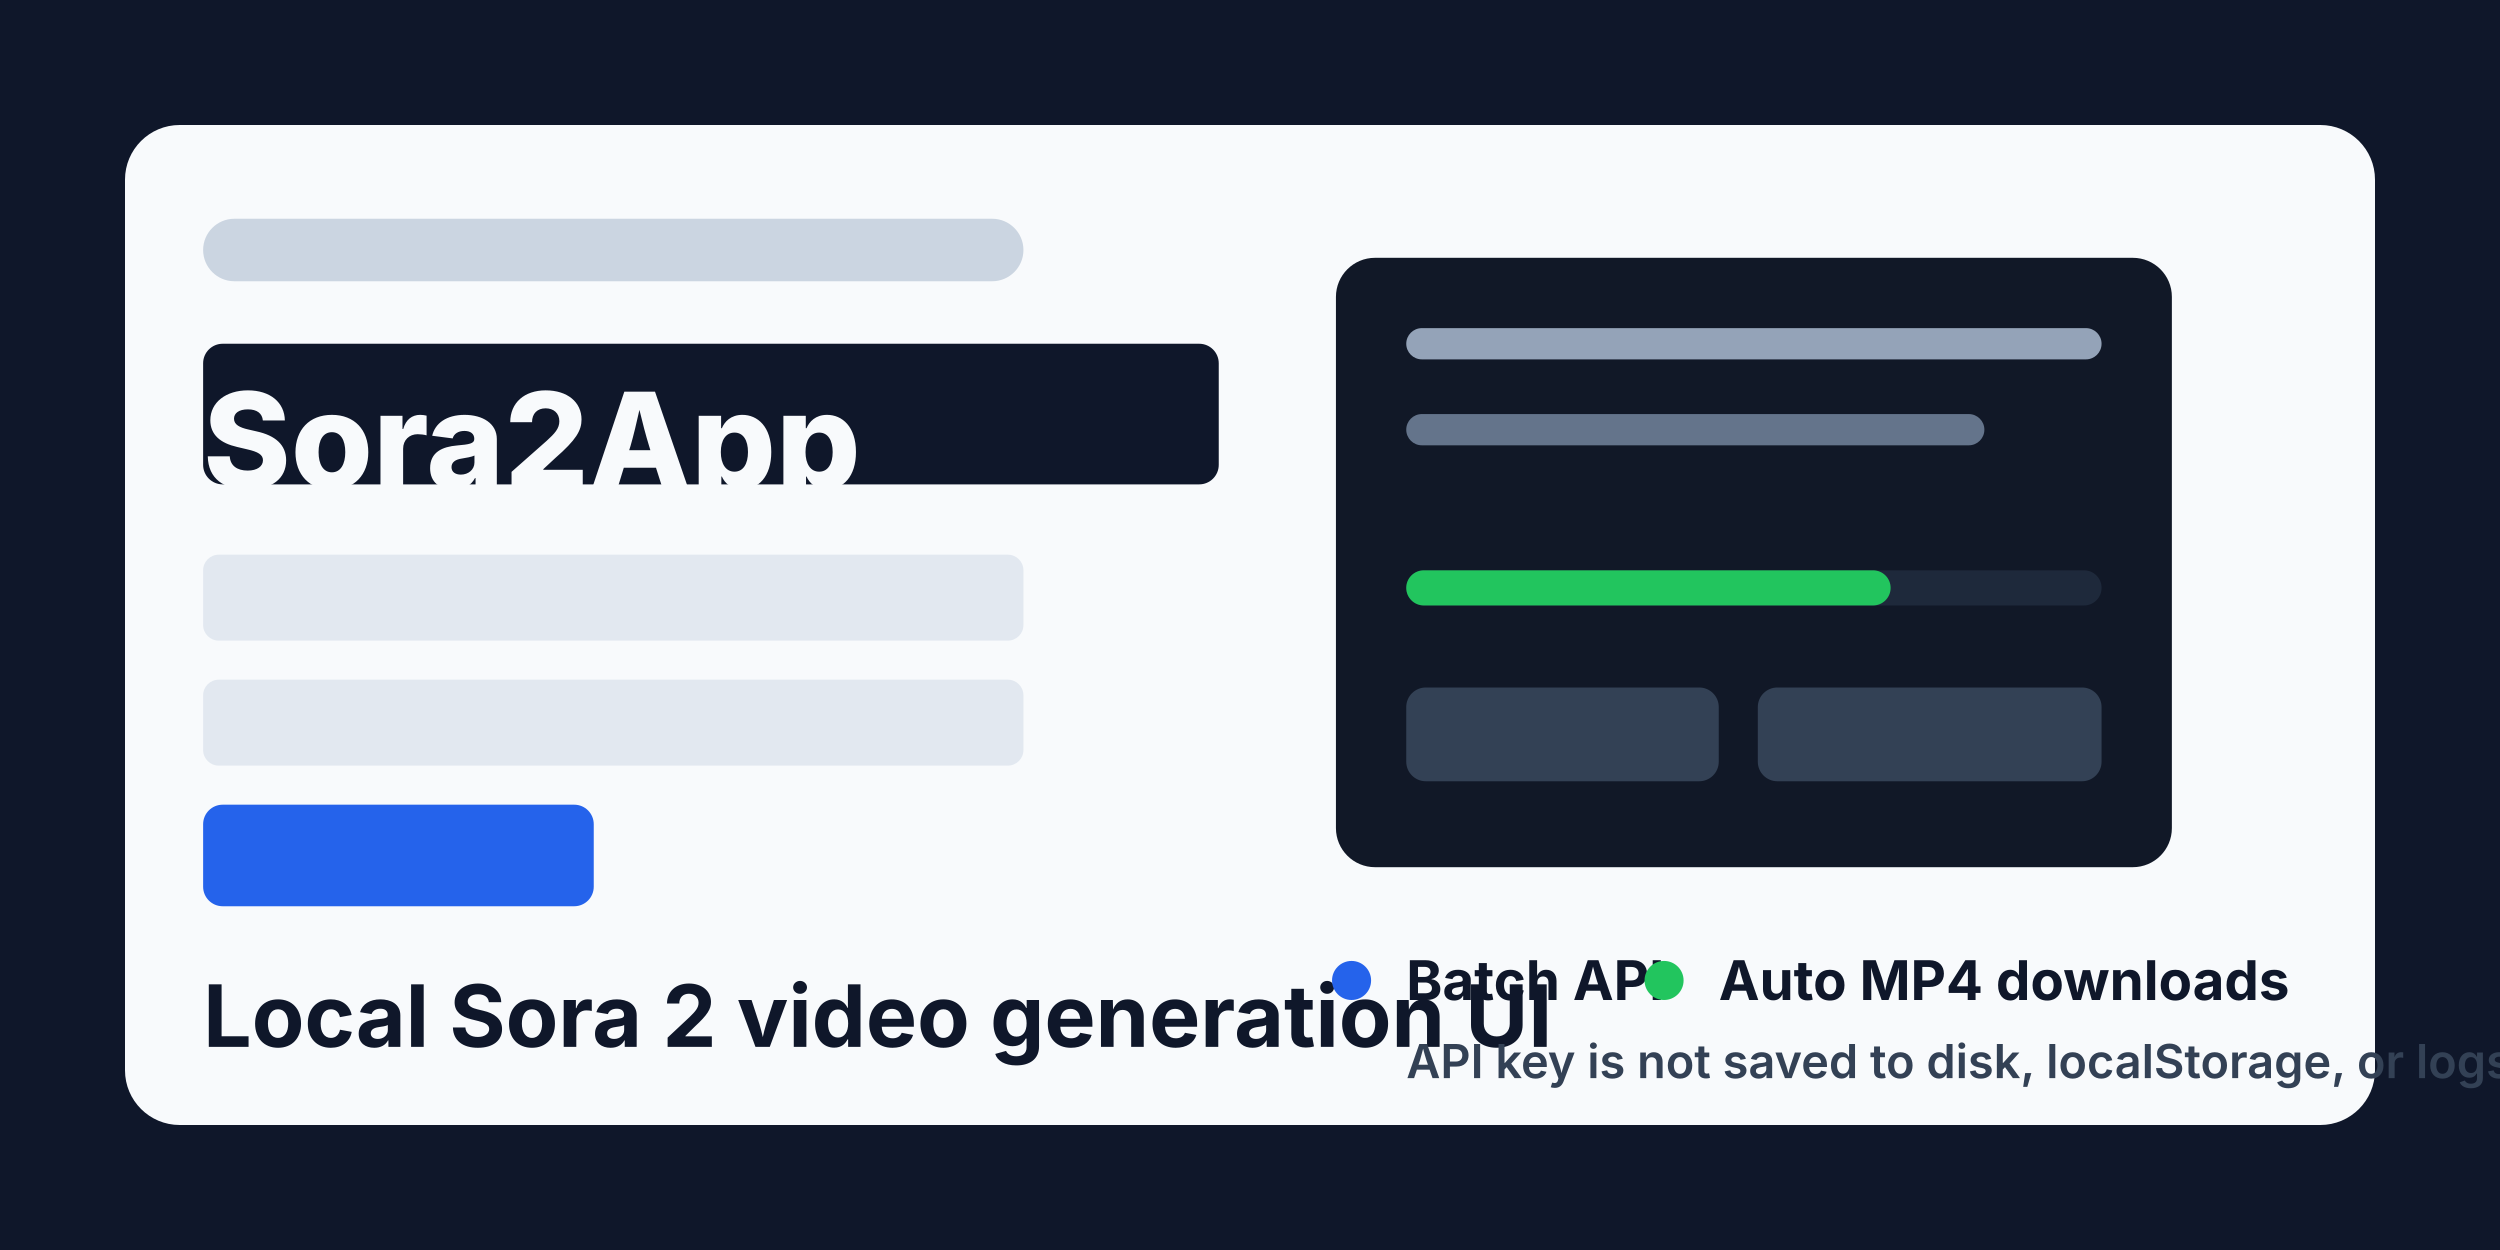
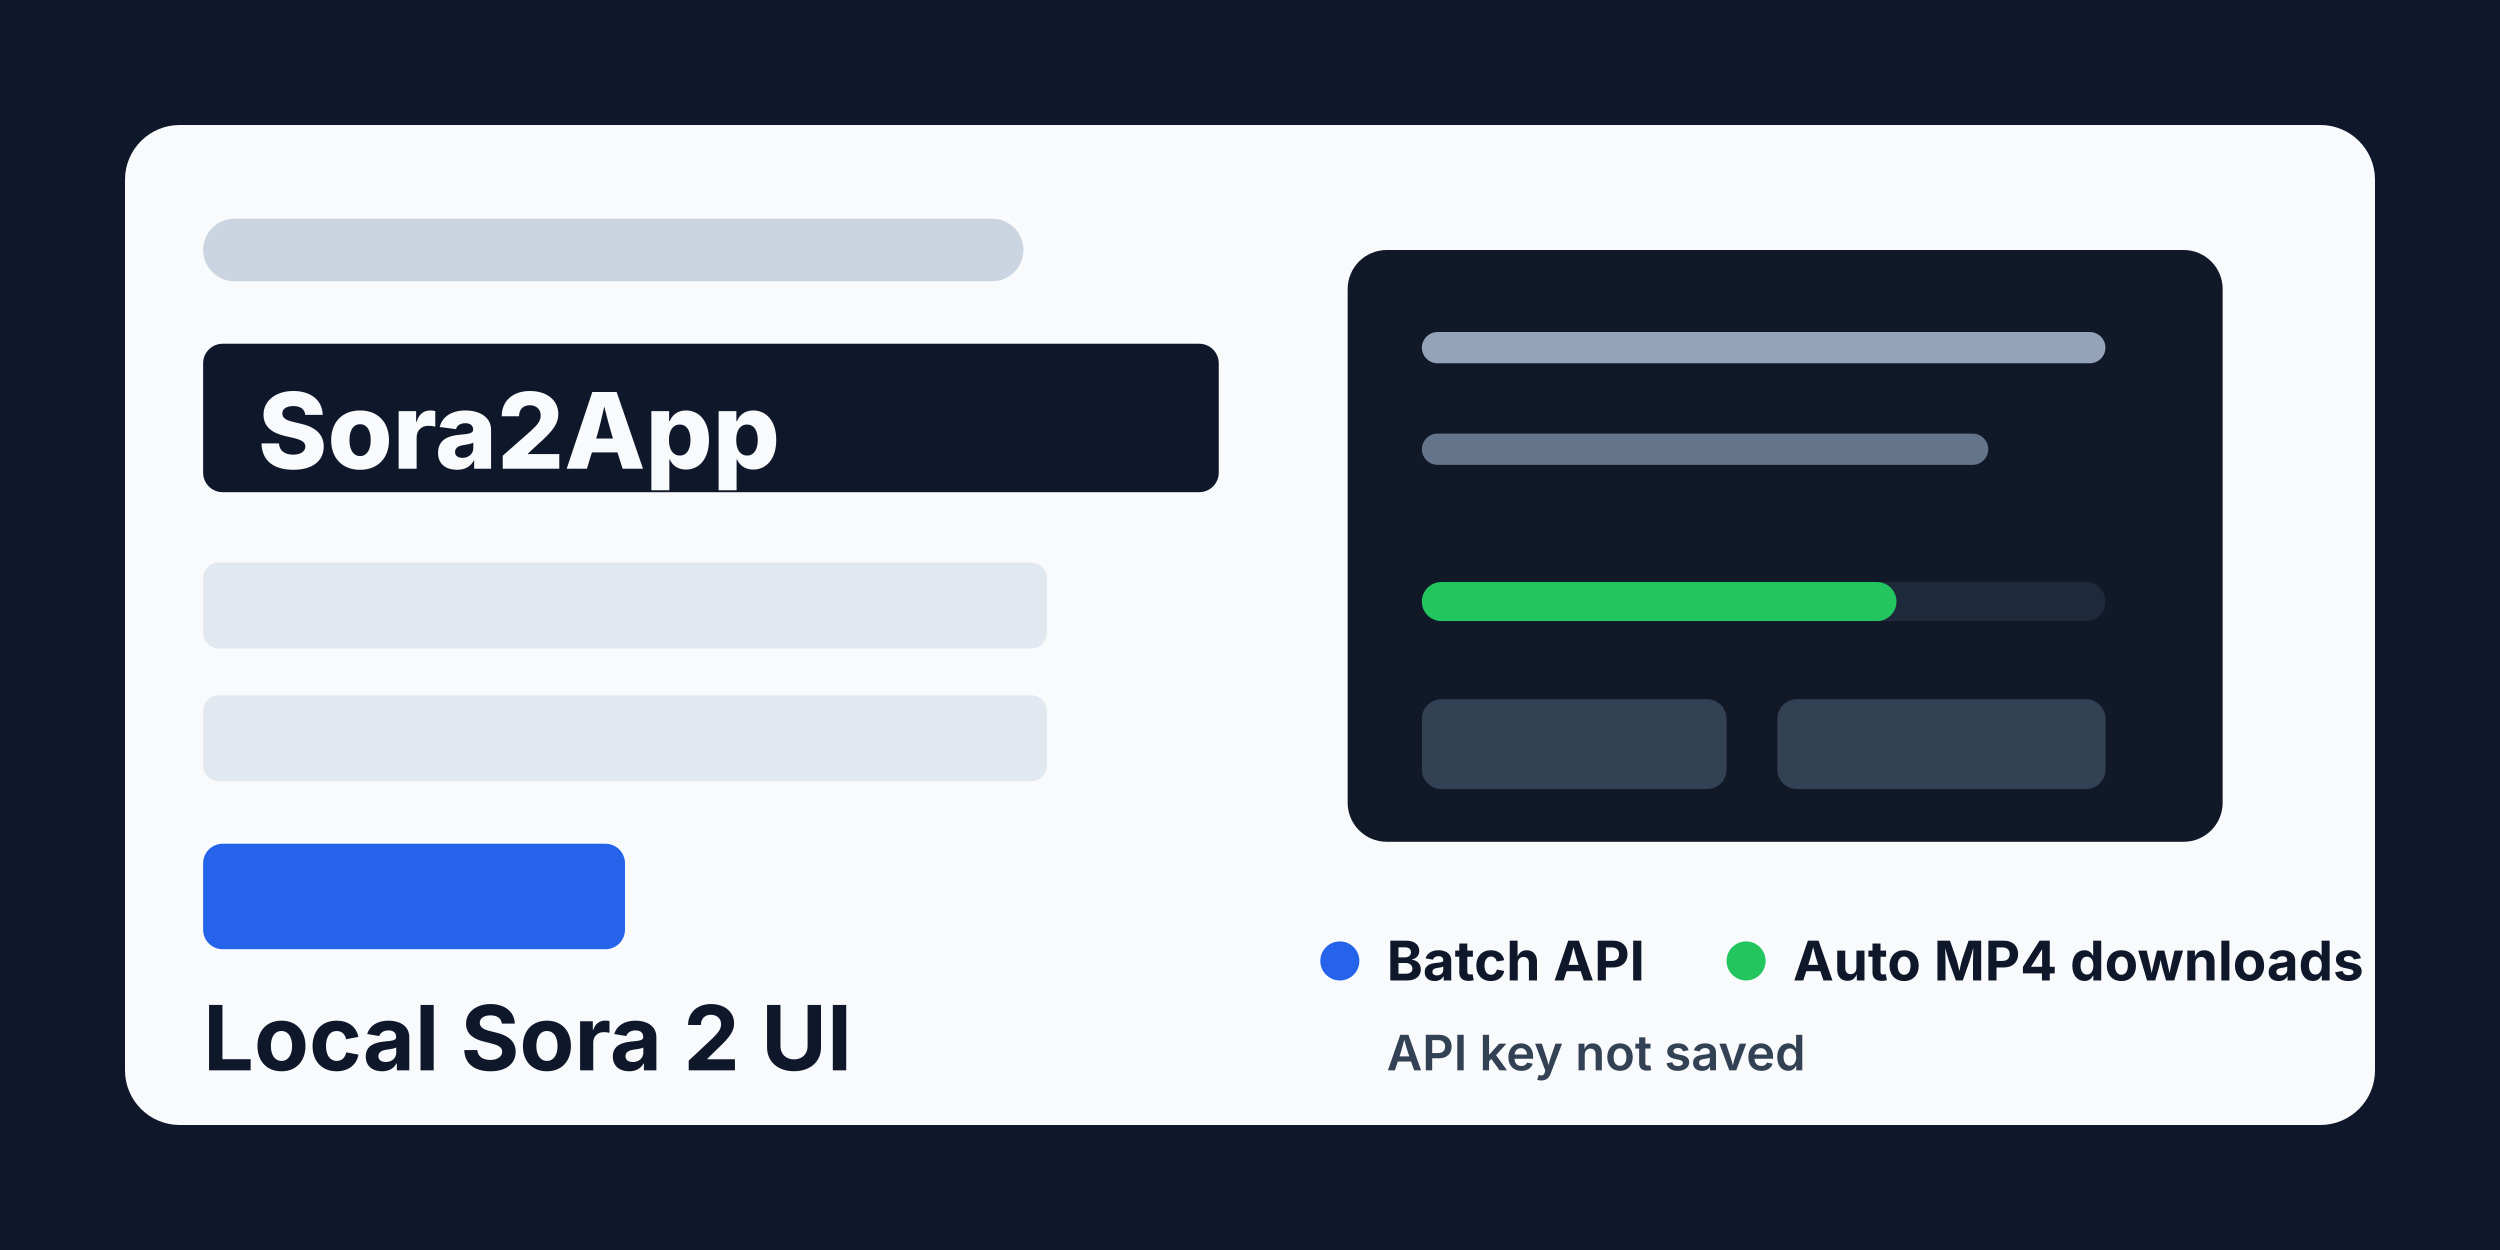
<svg xmlns="http://www.w3.org/2000/svg" width="1280" height="640" viewBox="0 0 1280 640" fill="none" role="img" aria-labelledby="title desc">
  <rect width="1280" height="640" fill="#0F172A" />
  <rect x="64" y="64" width="1152" height="512" rx="28" fill="#F8FAFC" />
  <rect x="104" y="112" width="420" height="32" rx="16" fill="#CBD5E1" />
-   <rect x="104" y="176" width="520" height="72" rx="10" fill="#0F172A" />
-   <rect x="104" y="284" width="420" height="44" rx="8" fill="#E2E8F0" />
-   <rect x="104" y="348" width="420" height="44" rx="8" fill="#E2E8F0" />
-   <rect x="104" y="412" width="200" height="52" rx="10" fill="#2563EB" />
-   <rect x="684" y="132" width="428" height="312" rx="20" fill="#111827" />
-   <rect x="720" y="168" width="356" height="16" rx="8" fill="#94A3B8" />
-   <rect x="720" y="212" width="296" height="16" rx="8" fill="#64748B" />
-   <rect x="720" y="292" width="356" height="18" rx="9" fill="#1E293B" />
-   <rect x="720" y="292" width="248" height="18" rx="9" fill="#22C55E" />
-   <rect x="720" y="352" width="160" height="48" rx="10" fill="#334155" />
-   <rect x="900" y="352" width="176" height="48" rx="10" fill="#334155" />
-   <text x="104" y="250" fill="#F8FAFC" font-family="Inter, Arial, sans-serif" font-size="68" font-weight="800">Sora2App</text>
-   <text x="104" y="536" fill="#0F172A" font-family="Inter, Arial, sans-serif" font-size="44" font-weight="700">Local Sora 2 video generation UI</text>
-   <text x="720" y="512" fill="#0F172A" font-family="Inter, Arial, sans-serif" font-size="28" font-weight="700">Batch API</text>
-   <circle cx="692" cy="502" r="10" fill="#2563EB" />
-   <text x="880" y="512" fill="#0F172A" font-family="Inter, Arial, sans-serif" font-size="28" font-weight="700">Auto MP4 downloads</text>
-   <circle cx="852" cy="502" r="10" fill="#22C55E" />
-   <text x="720" y="552" fill="#334155" font-family="Inter, Arial, sans-serif" font-size="24" font-weight="600">API key is not saved to disk, localStorage, or logs.</text>
+   <rect x="104" y="176" width="520" height="76" rx="10" fill="#0F172A" />
+   <rect x="104" y="288" width="432" height="44" rx="8" fill="#E2E8F0" />
+   <rect x="104" y="356" width="432" height="44" rx="8" fill="#E2E8F0" />
+   <rect x="104" y="432" width="216" height="54" rx="10" fill="#2563EB" />
+   <rect x="690" y="128" width="448" height="303" rx="20" fill="#111827" />
+   <rect x="728" y="170" width="350" height="16" rx="8" fill="#94A3B8" />
+   <rect x="728" y="222" width="290" height="16" rx="8" fill="#64748B" />
+   <rect x="728" y="298" width="350" height="20" rx="10" fill="#1E293B" />
+   <rect x="728" y="298" width="243" height="20" rx="10" fill="#22C55E" />
+   <rect x="728" y="358" width="156" height="46" rx="10" fill="#334155" />
+   <rect x="910" y="358" width="168" height="46" rx="10" fill="#334155" />
+   <text x="132" y="240" fill="#F8FAFC" font-family="Inter, Arial, sans-serif" font-size="54" font-weight="800">Sora2App</text>
+   <text x="104" y="548" fill="#0F172A" font-family="Inter, Arial, sans-serif" font-size="46" font-weight="700">Local Sora 2 UI</text>
+   <circle cx="686" cy="492" r="10" fill="#2563EB" />
+   <text x="710" y="502" fill="#0F172A" font-family="Inter, Arial, sans-serif" font-size="28" font-weight="700">Batch API</text>
+   <circle cx="894" cy="492" r="10" fill="#22C55E" />
+   <text x="918" y="502" fill="#0F172A" font-family="Inter, Arial, sans-serif" font-size="28" font-weight="700">Auto MP4 downloads</text>
+   <text x="710" y="548" fill="#334155" font-family="Inter, Arial, sans-serif" font-size="25" font-weight="600">API key not saved</text>
</svg>
